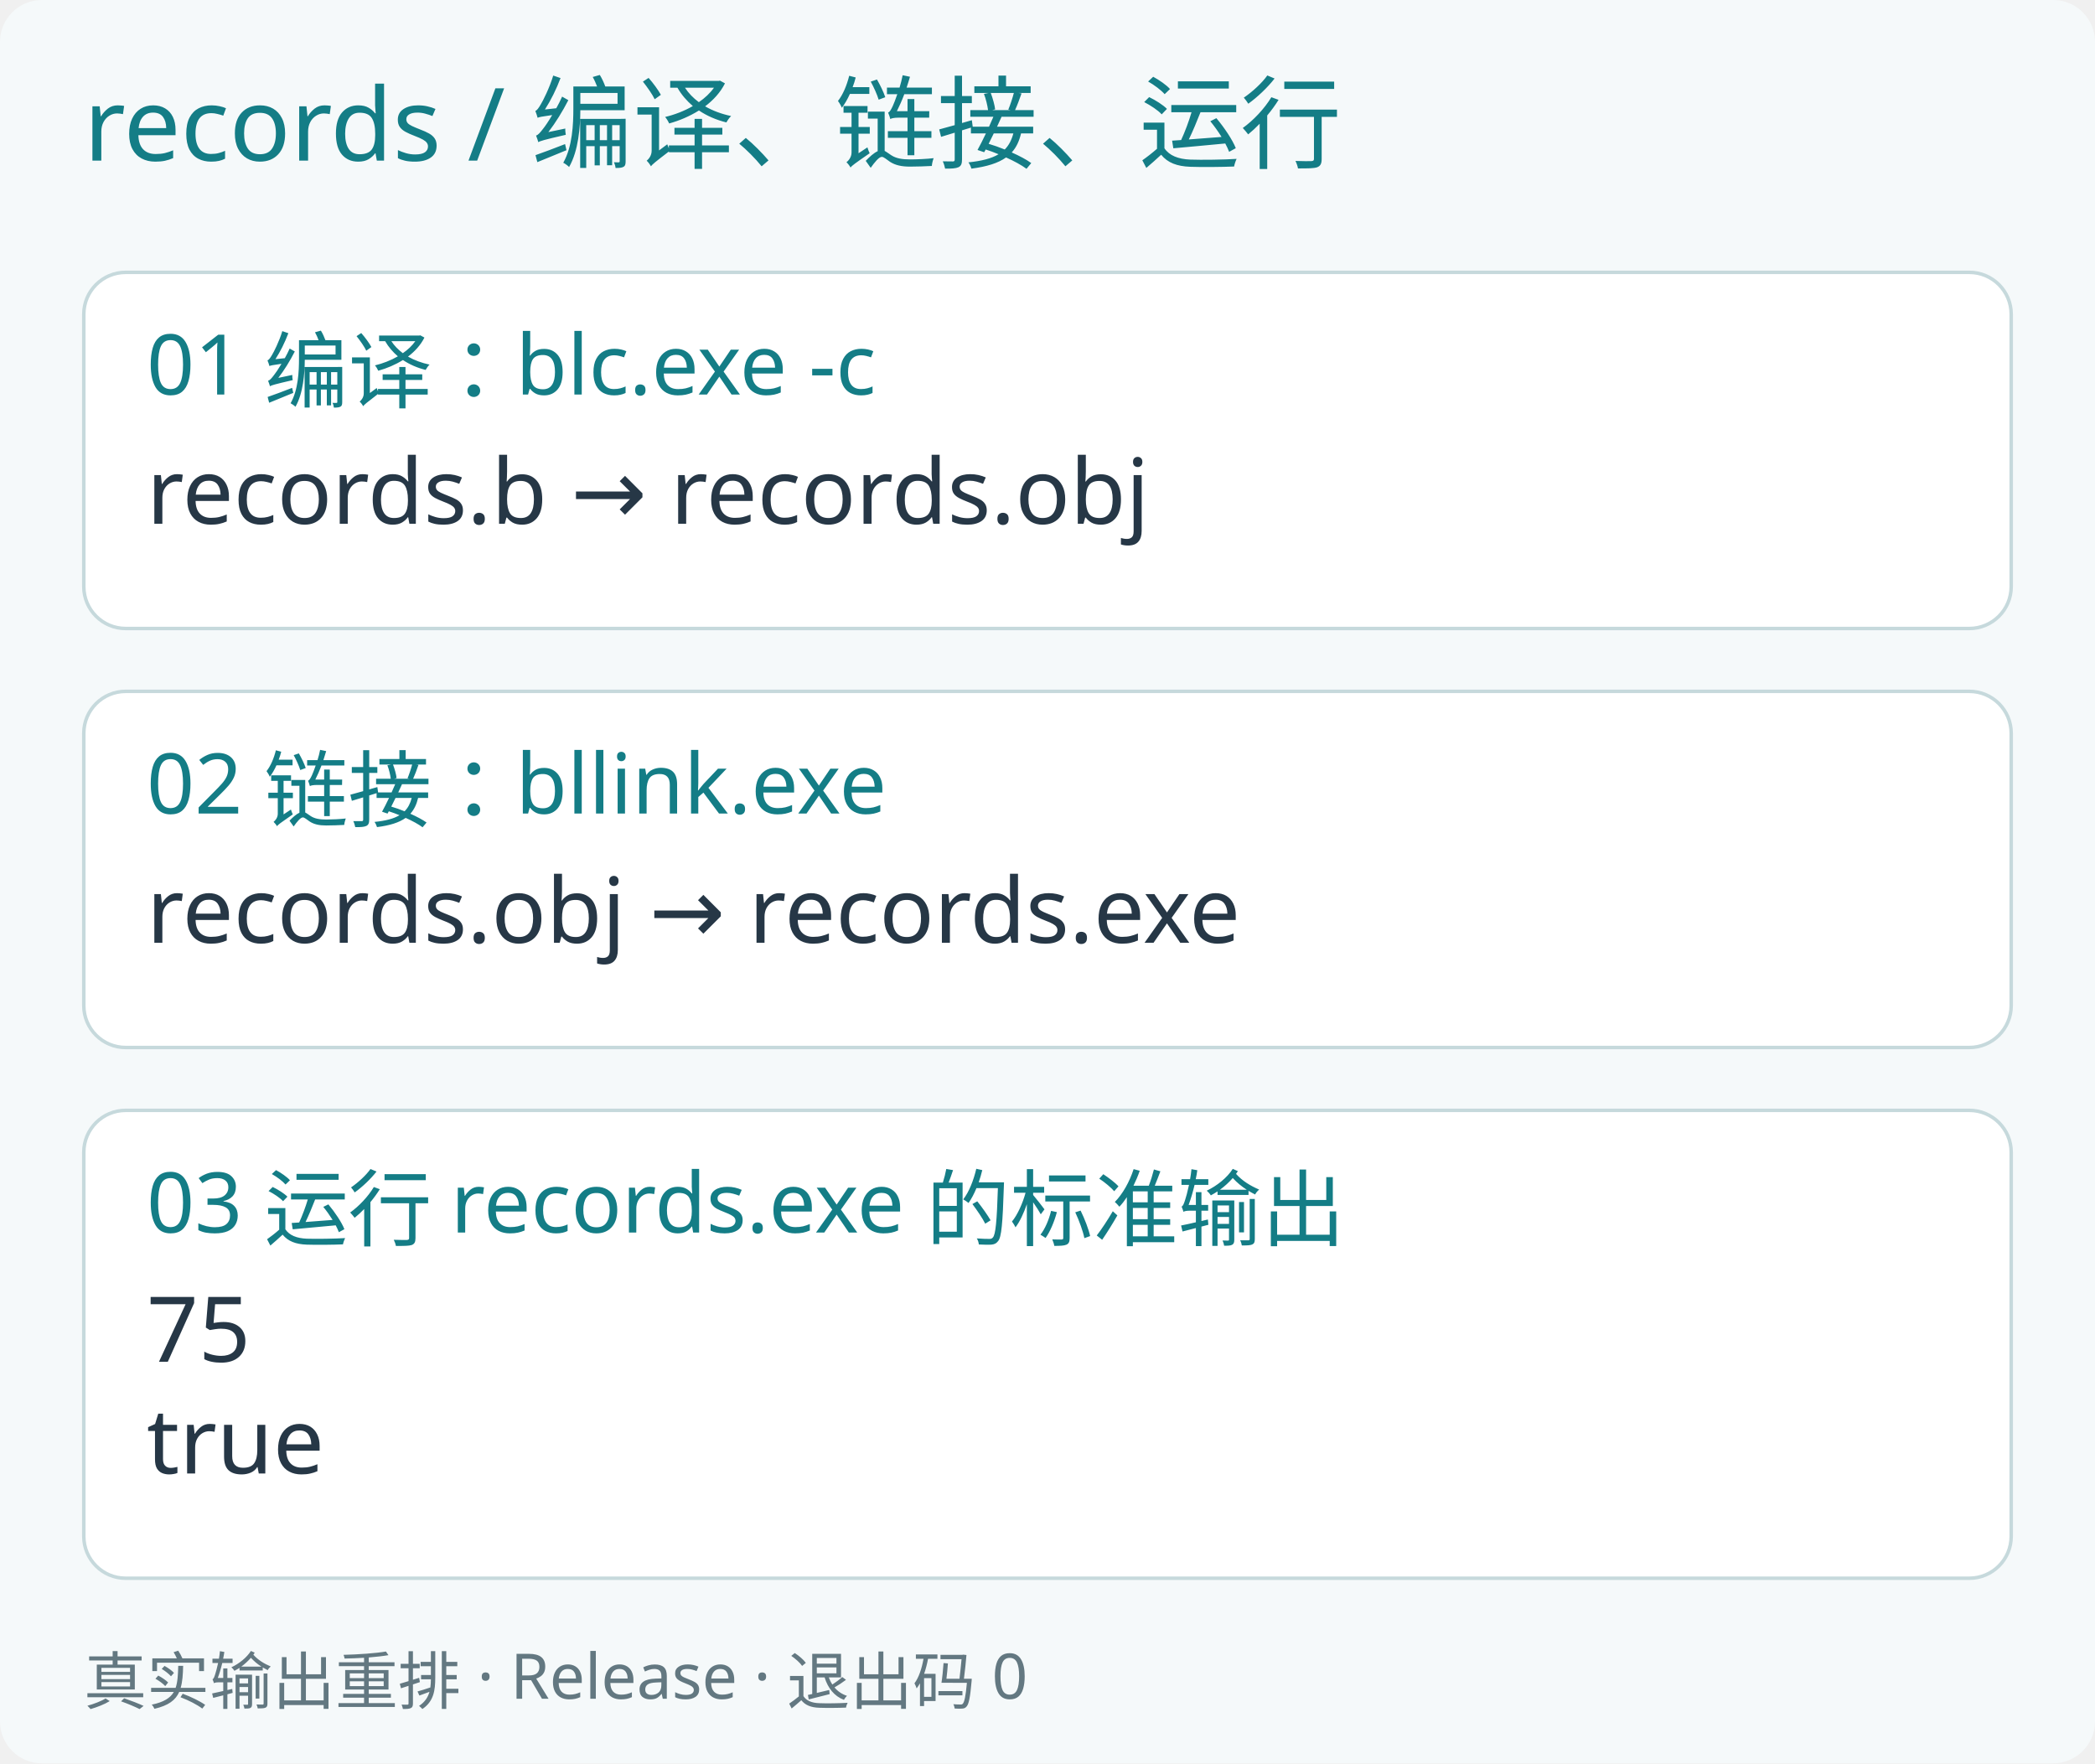
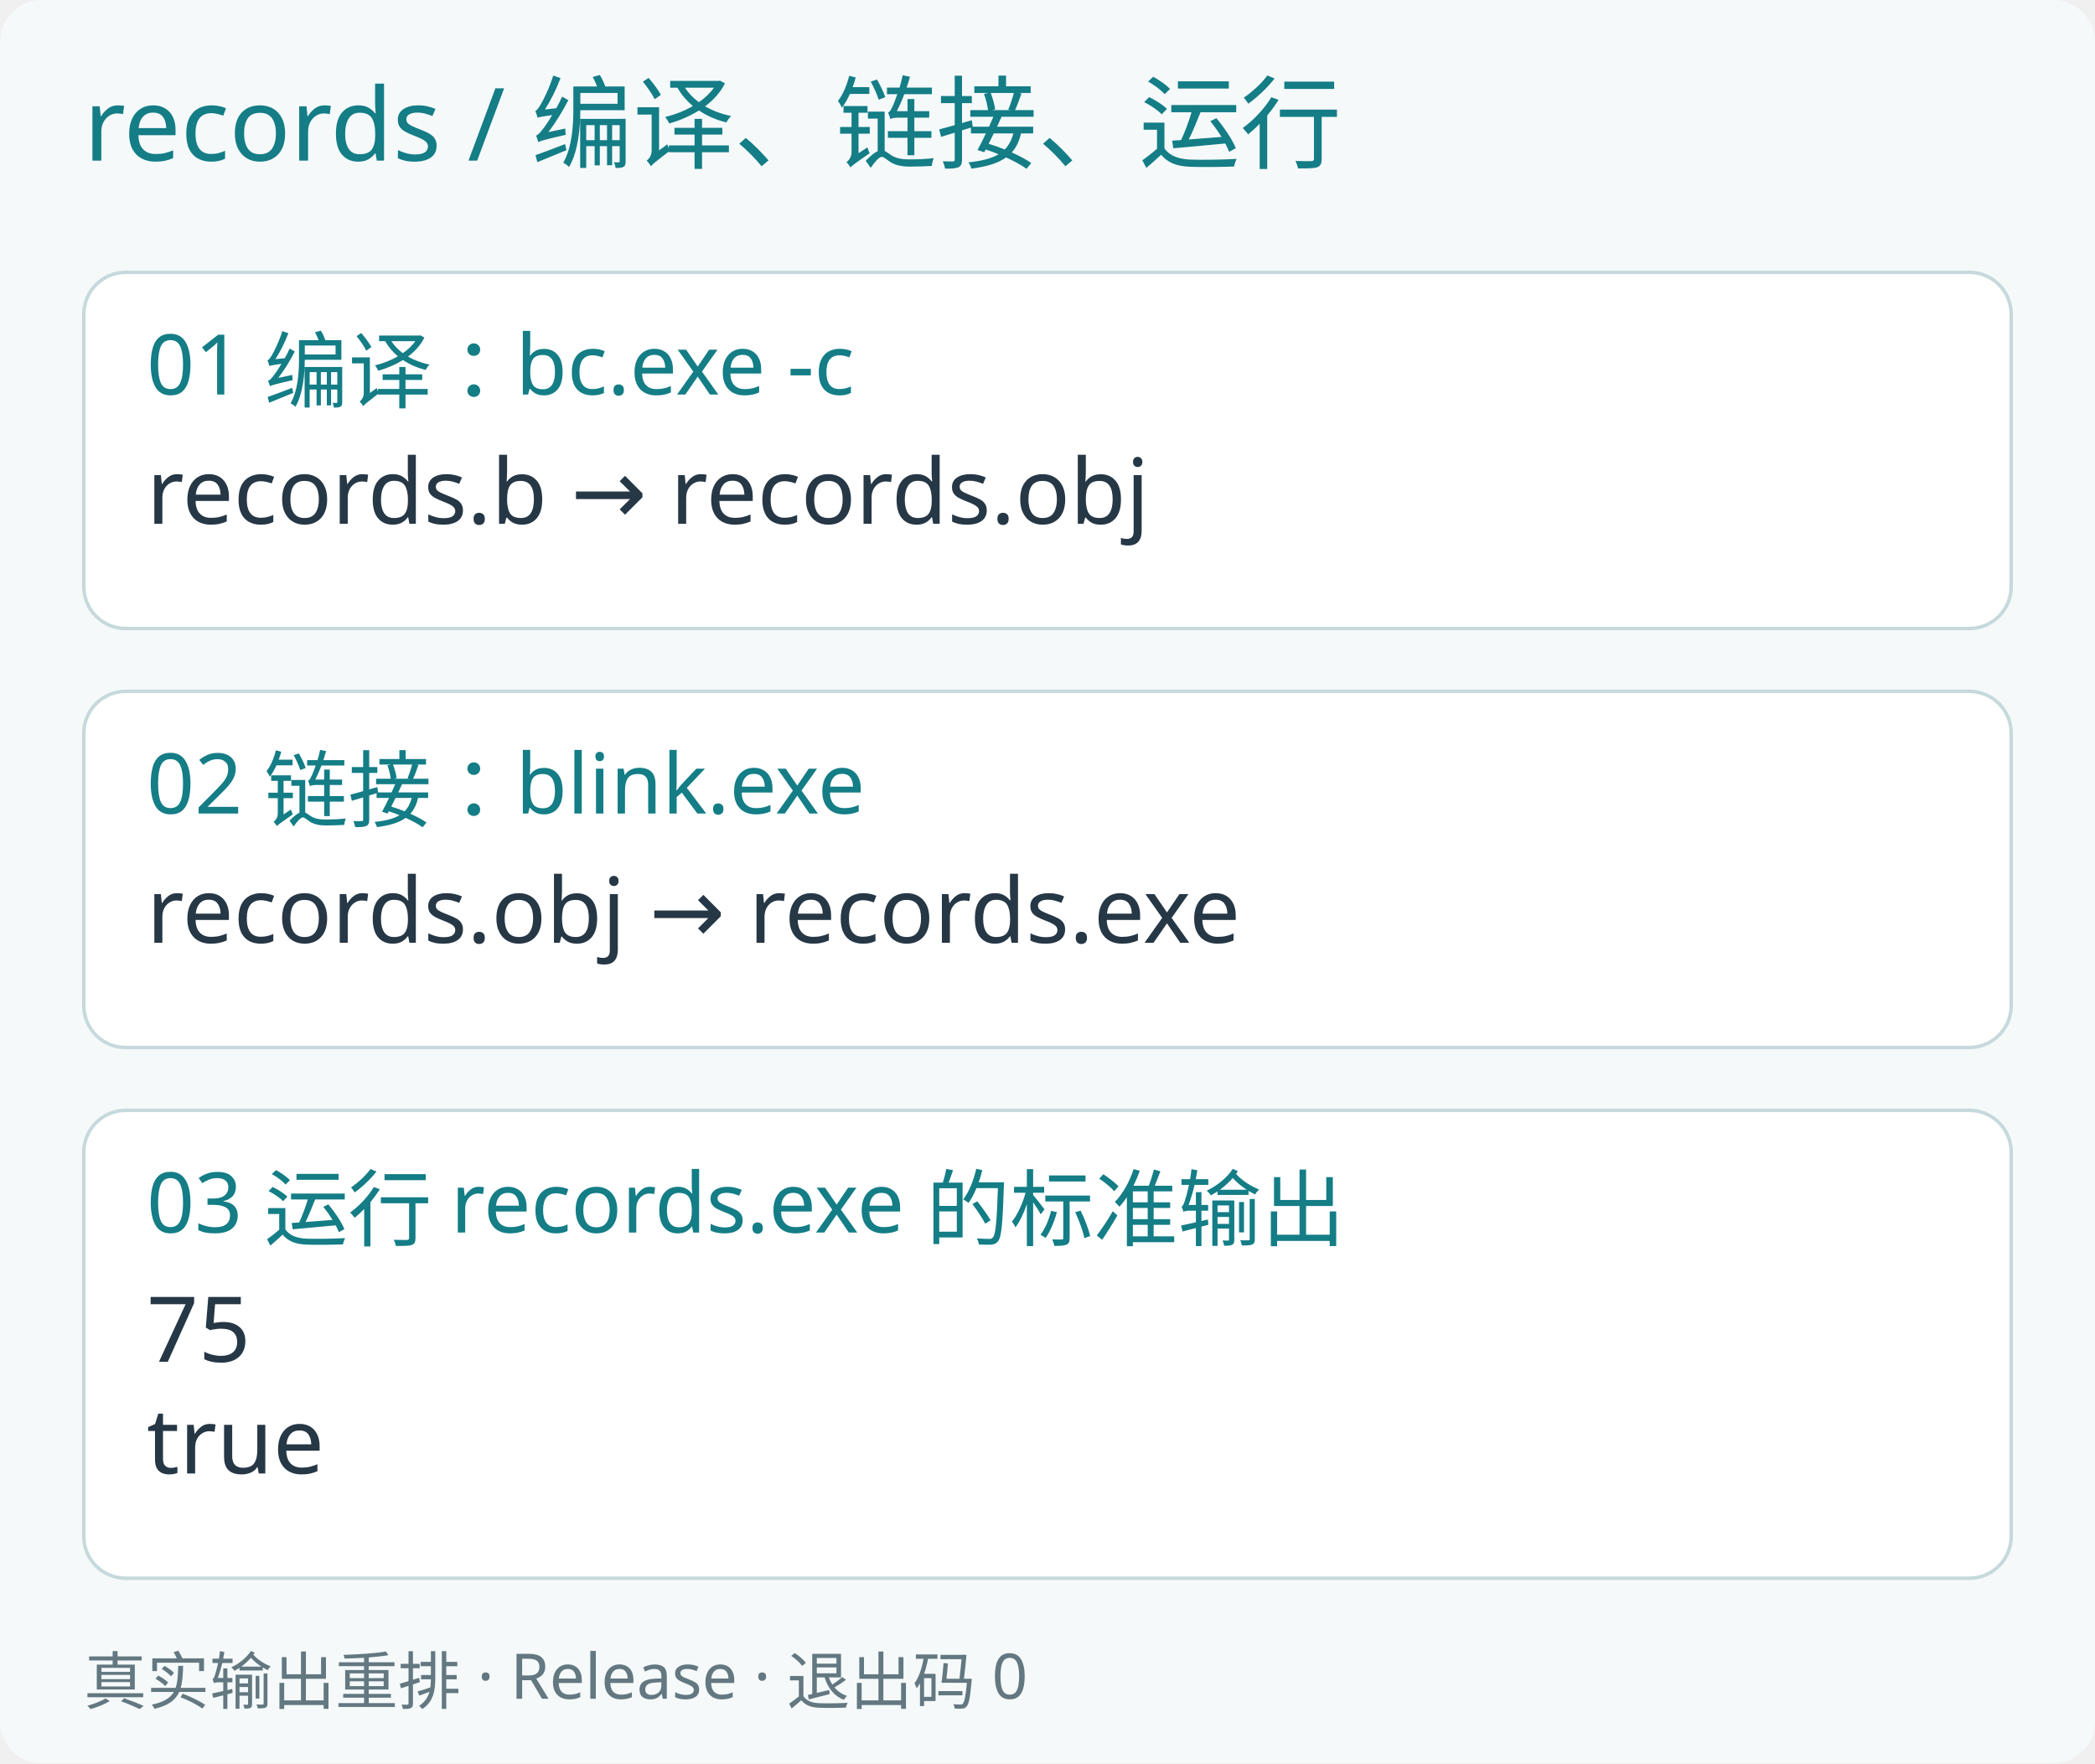
<svg xmlns="http://www.w3.org/2000/svg" width="600" height="505">
  <rect width="600" height="505" rx="12" fill="#f5f9fa" />
  <text x="24" y="46" font-family="SimHei" font-size="29" fill="#147d86">records / 编译、链接、运行</text>
  <rect x="24" y="78" width="552" height="102" rx="12" fill="white" stroke="#c6d9dc" />
-   <text x="42" y="113" font-family="SimHei" font-size="24" fill="#147d86">01 编译：blc.exe -c</text>
+   <text x="42" y="113" font-family="SimHei" font-size="24" fill="#147d86">01 编译：bc.exe -c</text>
  <text x="42" y="150" font-family="SimHei" font-size="26" fill="#263746">records.b → records.obj</text>
  <rect x="24" y="198" width="552" height="102" rx="12" fill="white" stroke="#c6d9dc" />
-   <text x="42" y="233" font-family="SimHei" font-size="24" fill="#147d86">02 链接：bllink.exe</text>
+   <text x="42" y="233" font-family="SimHei" font-size="24" fill="#147d86">02 链接：blink.exe</text>
  <text x="42" y="270" font-family="SimHei" font-size="26" fill="#263746">records.obj → records.exe</text>
  <rect x="24" y="318" width="552" height="134" rx="12" fill="white" stroke="#c6d9dc" />
  <text x="42" y="353" font-family="SimHei" font-size="24" fill="#147d86">03 运行 records.exe 的标准输出</text>
  <text x="42" y="390" font-family="SimHei" font-size="26" fill="#263746">75</text>
  <text x="42" y="422" font-family="SimHei" font-size="26" fill="#263746">true</text>
  <text x="24" y="488" font-family="SimHei" font-size="18" fill="#637881">真实输出重排 · Release · 退出码 0</text>
</svg>
